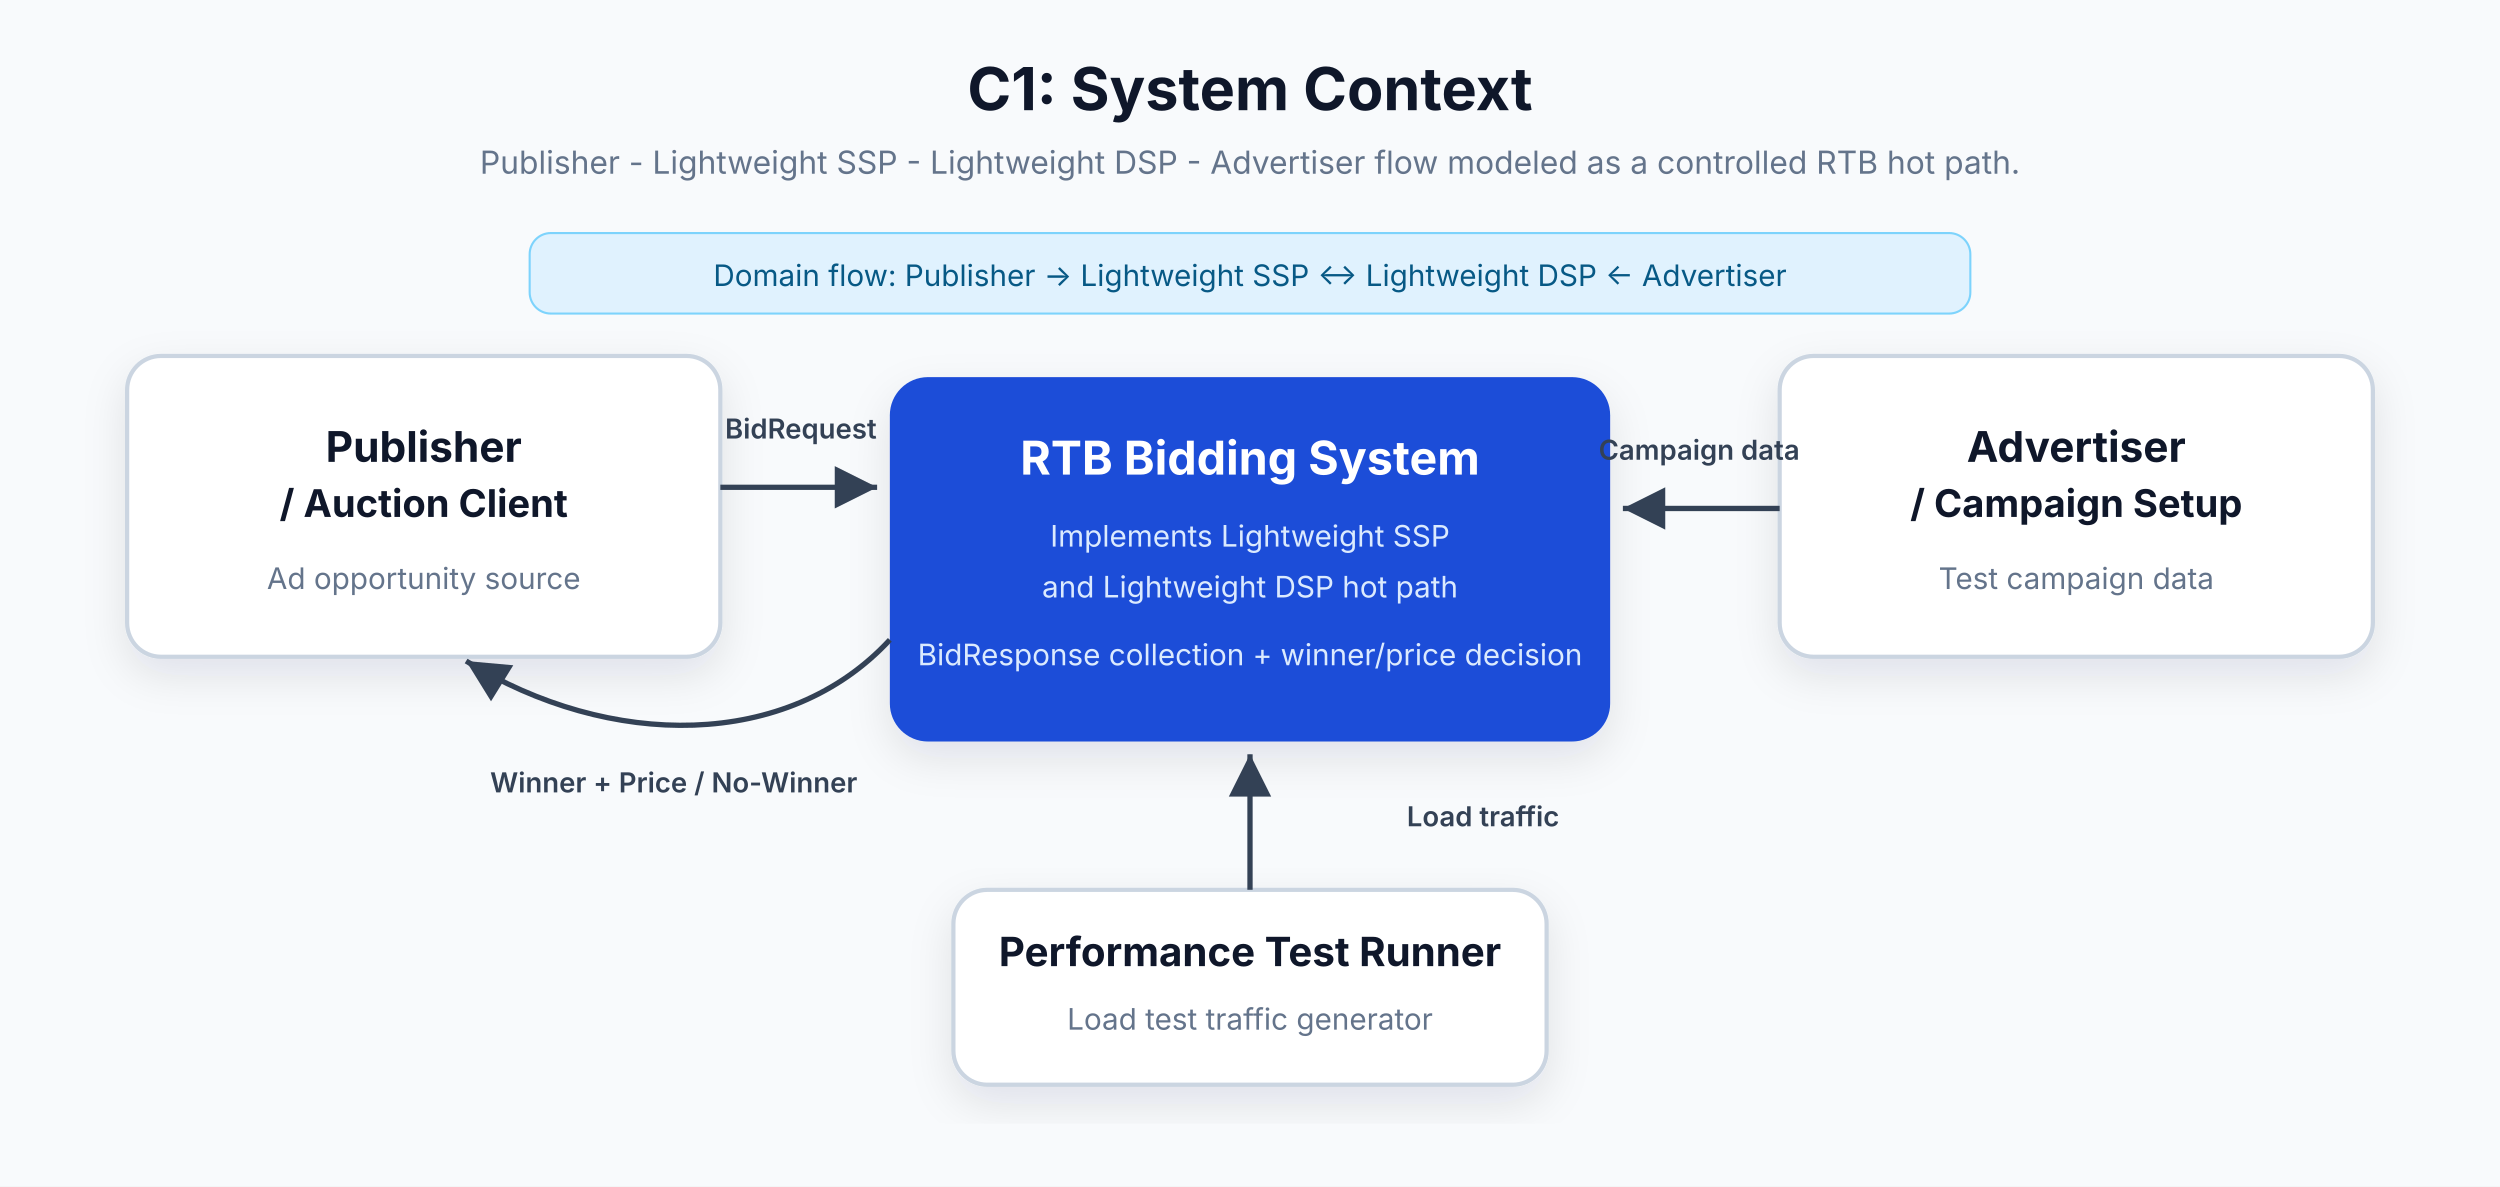
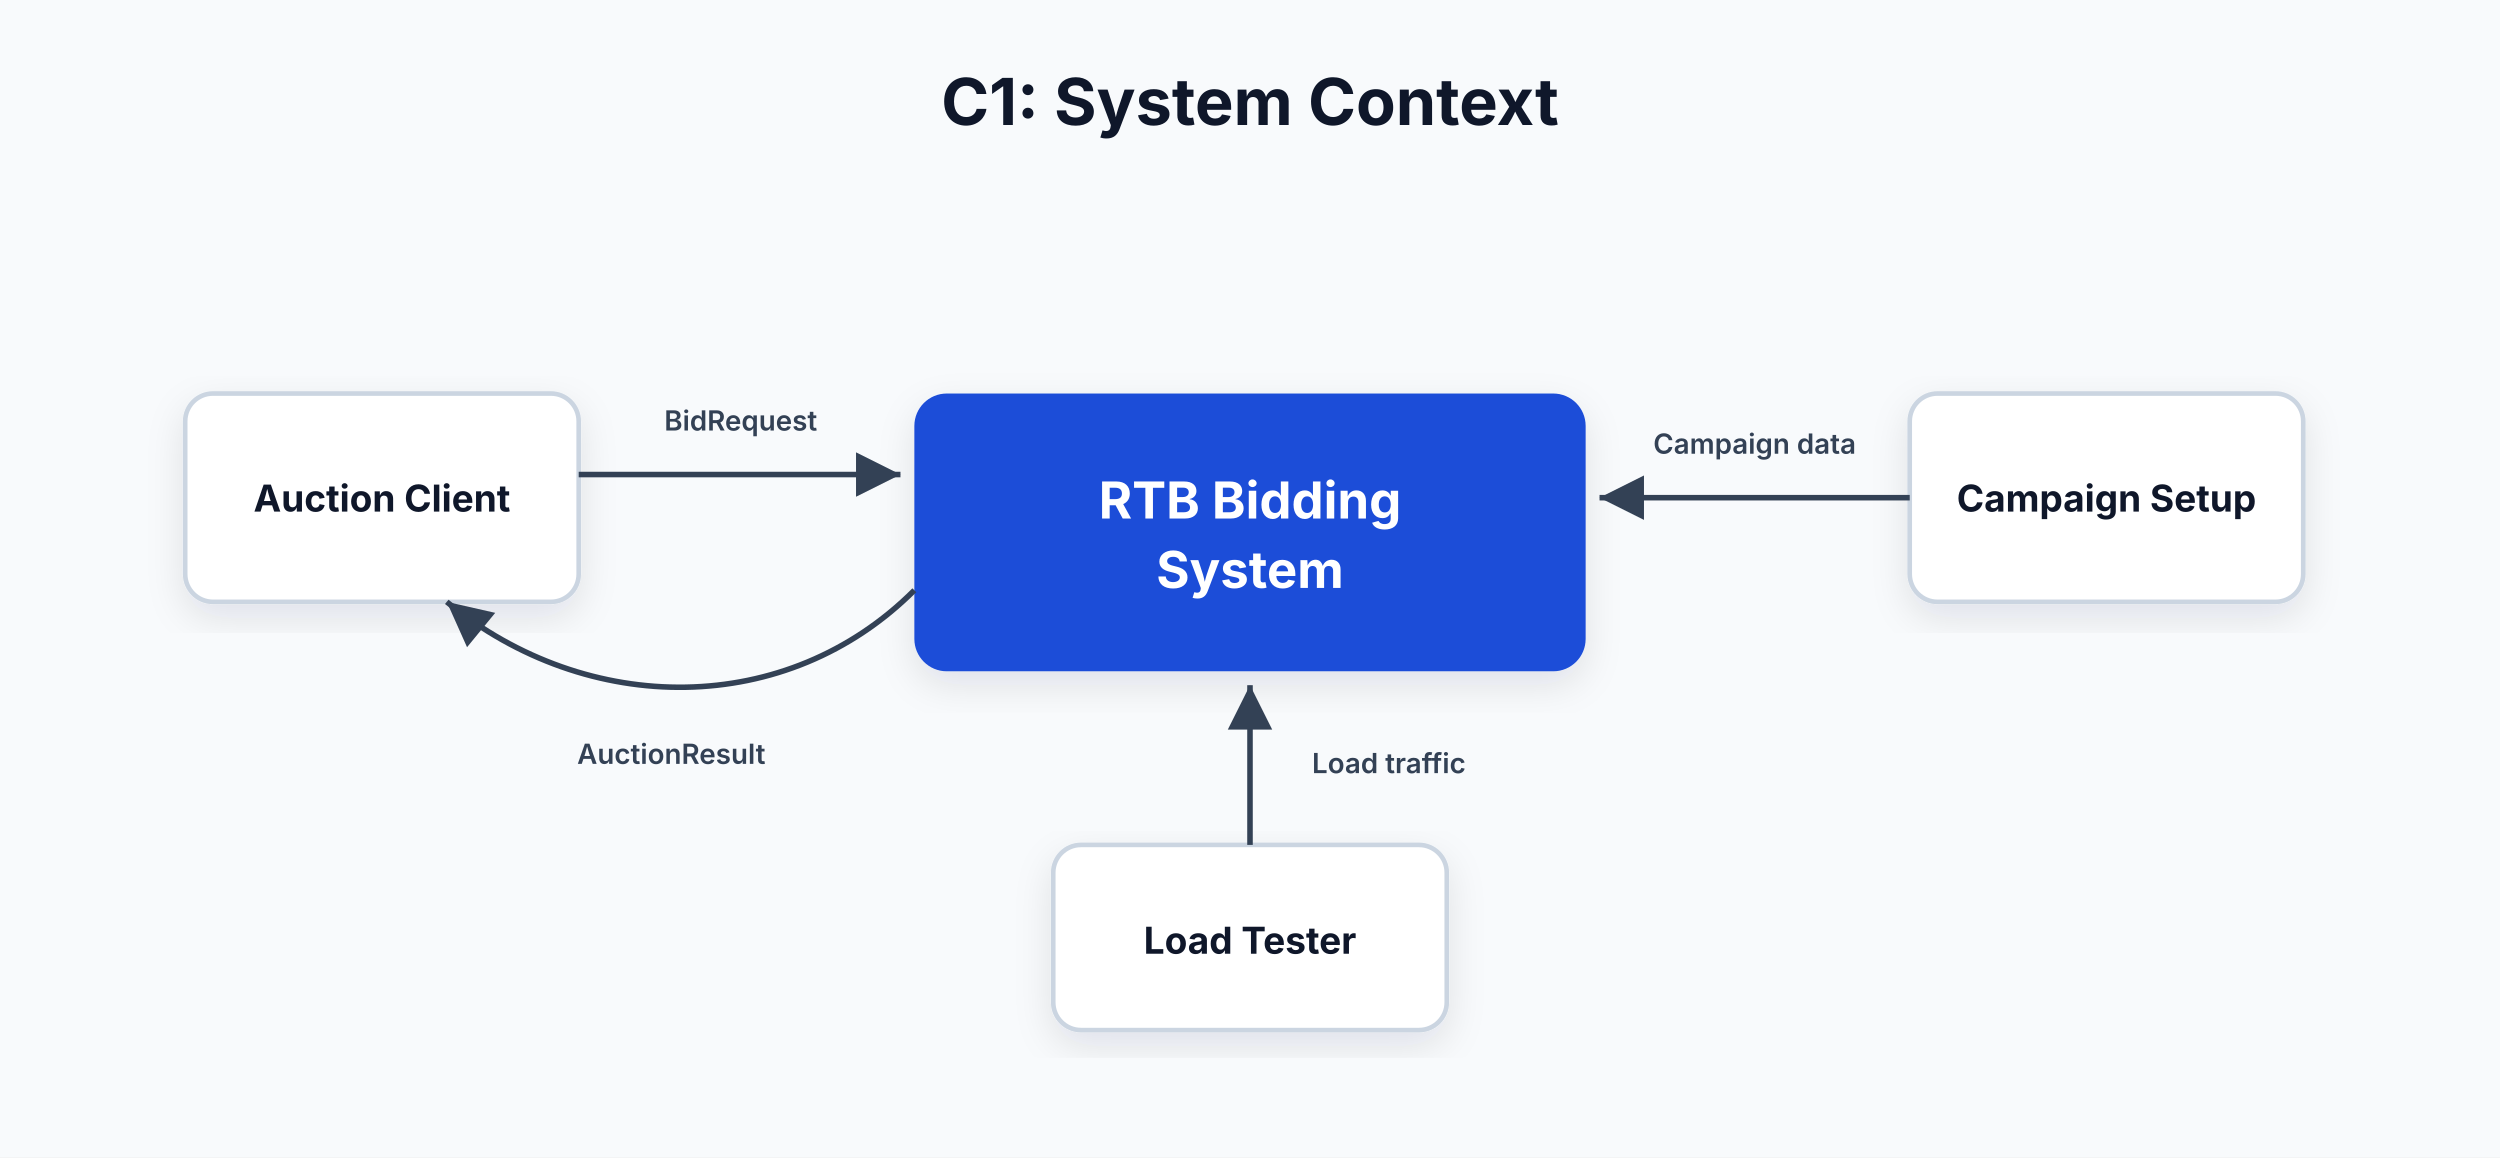
- <svg xmlns="http://www.w3.org/2000/svg" width="1180" height="560" viewBox="0 0 1180 560" role="img" aria-labelledby="title desc">
+ <svg xmlns="http://www.w3.org/2000/svg" width="1080" height="500" viewBox="0 0 1080 500" role="img" aria-labelledby="title desc">
  <defs>
    <marker id="arrow" markerWidth="12" markerHeight="12" refX="10" refY="6" orient="auto" markerUnits="strokeWidth">
      <path d="M2,2 L10,6 L2,10 Z" fill="#334155" />
    </marker>
-     <filter id="shadow" x="-20%" y="-20%" width="140%" height="140%">
-       <feDropShadow dx="0" dy="8" stdDeviation="10" flood-color="#0f172a" flood-opacity="0.10" />
+     <filter id="shadow" x="-15%" y="-15%" width="130%" height="130%">
+       <feDropShadow dx="0" dy="6" stdDeviation="8" flood-color="#0f172a" flood-opacity="0.10" />
    </filter>
  </defs>
-   <rect width="1180" height="560" fill="#f8fafc" />
-   <text x="590" y="52" text-anchor="middle" font-family="Inter, Arial, sans-serif" font-size="28" font-weight="700" fill="#0f172a">C1: System Context</text>
-   <text x="590" y="82" text-anchor="middle" font-family="Inter, Arial, sans-serif" font-size="15" fill="#64748b">Publisher - Lightweight SSP - Lightweight DSP - Advertiser flow modeled as a controlled RTB hot path.</text>
-   <rect x="420" y="178" width="340" height="172" rx="18" fill="#1d4ed8" filter="url(#shadow)" />
-   <text x="590" y="224" text-anchor="middle" font-family="Inter, Arial, sans-serif" font-size="22" font-weight="700" fill="#ffffff">RTB Bidding System</text>
-   <text x="590" y="258" text-anchor="middle" font-family="Inter, Arial, sans-serif" font-size="14" fill="#dbeafe">Implements Lightweight SSP</text>
-   <text x="590" y="282" text-anchor="middle" font-family="Inter, Arial, sans-serif" font-size="14" fill="#dbeafe">and Lightweight DSP hot path</text>
-   <text x="590" y="314" text-anchor="middle" font-family="Inter, Arial, sans-serif" font-size="14" fill="#dbeafe">BidResponse collection + winner/price decision</text>
-   <rect x="60" y="168" width="280" height="142" rx="16" fill="#ffffff" stroke="#cbd5e1" stroke-width="2" filter="url(#shadow)" />
-   <text x="200" y="218" text-anchor="middle" font-family="Inter, Arial, sans-serif" font-size="20" font-weight="700" fill="#0f172a">Publisher</text>
-   <text x="200" y="244" text-anchor="middle" font-family="Inter, Arial, sans-serif" font-size="18" font-weight="700" fill="#0f172a">/ Auction Client</text>
-   <text x="200" y="278" text-anchor="middle" font-family="Inter, Arial, sans-serif" font-size="14" fill="#64748b">Ad opportunity source</text>
-   <rect x="840" y="168" width="280" height="142" rx="16" fill="#ffffff" stroke="#cbd5e1" stroke-width="2" filter="url(#shadow)" />
-   <text x="980" y="218" text-anchor="middle" font-family="Inter, Arial, sans-serif" font-size="20" font-weight="700" fill="#0f172a">Advertiser</text>
-   <text x="980" y="244" text-anchor="middle" font-family="Inter, Arial, sans-serif" font-size="18" font-weight="700" fill="#0f172a">/ Campaign Setup</text>
-   <text x="980" y="278" text-anchor="middle" font-family="Inter, Arial, sans-serif" font-size="14" fill="#64748b">Test campaign data</text>
-   <rect x="450" y="420" width="280" height="92" rx="16" fill="#ffffff" stroke="#cbd5e1" stroke-width="2" filter="url(#shadow)" />
-   <text x="590" y="456" text-anchor="middle" font-family="Inter, Arial, sans-serif" font-size="19" font-weight="700" fill="#0f172a">Performance Test Runner</text>
-   <text x="590" y="486" text-anchor="middle" font-family="Inter, Arial, sans-serif" font-size="14" fill="#64748b">Load test traffic generator</text>
-   <path d="M340 230 C366 230 388 230 414 230" fill="none" stroke="#334155" stroke-width="2.5" marker-end="url(#arrow)" />
-   <text x="378" y="207" text-anchor="middle" font-family="Inter, Arial, sans-serif" font-size="13" font-weight="600" fill="#334155">BidRequest</text>
-   <path d="M420 302 C372 354 288 354 220 312" fill="none" stroke="#334155" stroke-width="2.5" marker-end="url(#arrow)" />
-   <text x="318" y="374" text-anchor="middle" font-family="Inter, Arial, sans-serif" font-size="13" font-weight="600" fill="#334155">Winner + Price / No-Winner</text>
-   <path d="M840 240 C812 240 790 240 766 240" fill="none" stroke="#334155" stroke-width="2.5" marker-end="url(#arrow)" />
-   <text x="802" y="217" text-anchor="middle" font-family="Inter, Arial, sans-serif" font-size="13" font-weight="600" fill="#334155">Campaign data</text>
-   <path d="M590 420 C590 396 590 376 590 356" fill="none" stroke="#334155" stroke-width="2.5" marker-end="url(#arrow)" />
-   <text x="700" y="390" text-anchor="middle" font-family="Inter, Arial, sans-serif" font-size="13" font-weight="600" fill="#334155">Load traffic</text>
-   <rect x="250" y="110" width="680" height="38" rx="10" fill="#e0f2fe" stroke="#7dd3fc" />
-   <text x="590" y="135" text-anchor="middle" font-family="Inter, Arial, sans-serif" font-size="14" fill="#075985">Domain flow: Publisher -&gt; Lightweight SSP &lt;-&gt; Lightweight DSP &lt;- Advertiser</text>
+   <rect width="1080" height="500" fill="#f8fafc" />
+   <text x="540" y="54" text-anchor="middle" font-family="Inter, Arial, sans-serif" font-size="28" font-weight="700" fill="#0f172a">C1: System Context</text>
+   <rect x="395" y="170" width="290" height="120" rx="14" fill="#1d4ed8" filter="url(#shadow)" />
+   <text x="540" y="224" text-anchor="middle" font-family="Inter, Arial, sans-serif" font-size="22" font-weight="700" fill="#ffffff">RTB Bidding</text>
+   <text x="540" y="254" text-anchor="middle" font-family="Inter, Arial, sans-serif" font-size="22" font-weight="700" fill="#ffffff">System</text>
+   <rect x="80" y="170" width="170" height="90" rx="12" fill="#ffffff" stroke="#cbd5e1" stroke-width="2" filter="url(#shadow)" />
+   <text x="165" y="221" text-anchor="middle" font-family="Inter, Arial, sans-serif" font-size="16" font-weight="700" fill="#0f172a">Auction Client</text>
+   <rect x="825" y="170" width="170" height="90" rx="12" fill="#ffffff" stroke="#cbd5e1" stroke-width="2" filter="url(#shadow)" />
+   <text x="910" y="221" text-anchor="middle" font-family="Inter, Arial, sans-serif" font-size="16" font-weight="700" fill="#0f172a">Campaign Setup</text>
+   <rect x="455" y="365" width="170" height="80" rx="12" fill="#ffffff" stroke="#cbd5e1" stroke-width="2" filter="url(#shadow)" />
+   <text x="540" y="412" text-anchor="middle" font-family="Inter, Arial, sans-serif" font-size="16" font-weight="700" fill="#0f172a">Load Tester</text>
+   <path d="M250 205 L389 205" fill="none" stroke="#334155" stroke-width="2.4" marker-end="url(#arrow)" />
+   <text x="320" y="186" text-anchor="middle" font-family="Inter, Arial, sans-serif" font-size="12" font-weight="600" fill="#334155">BidRequest</text>
+   <path d="M395 255 C340 310 254 310 193 260" fill="none" stroke="#334155" stroke-width="2.4" marker-end="url(#arrow)" />
+   <text x="290" y="330" text-anchor="middle" font-family="Inter, Arial, sans-serif" font-size="12" font-weight="600" fill="#334155">AuctionResult</text>
+   <path d="M825 215 L691 215" fill="none" stroke="#334155" stroke-width="2.4" marker-end="url(#arrow)" />
+   <text x="758" y="196" text-anchor="middle" font-family="Inter, Arial, sans-serif" font-size="12" font-weight="600" fill="#334155">Campaign data</text>
+   <path d="M540 365 L540 296" fill="none" stroke="#334155" stroke-width="2.4" marker-end="url(#arrow)" />
+   <text x="600" y="334" text-anchor="middle" font-family="Inter, Arial, sans-serif" font-size="12" font-weight="600" fill="#334155">Load traffic</text>
</svg>
